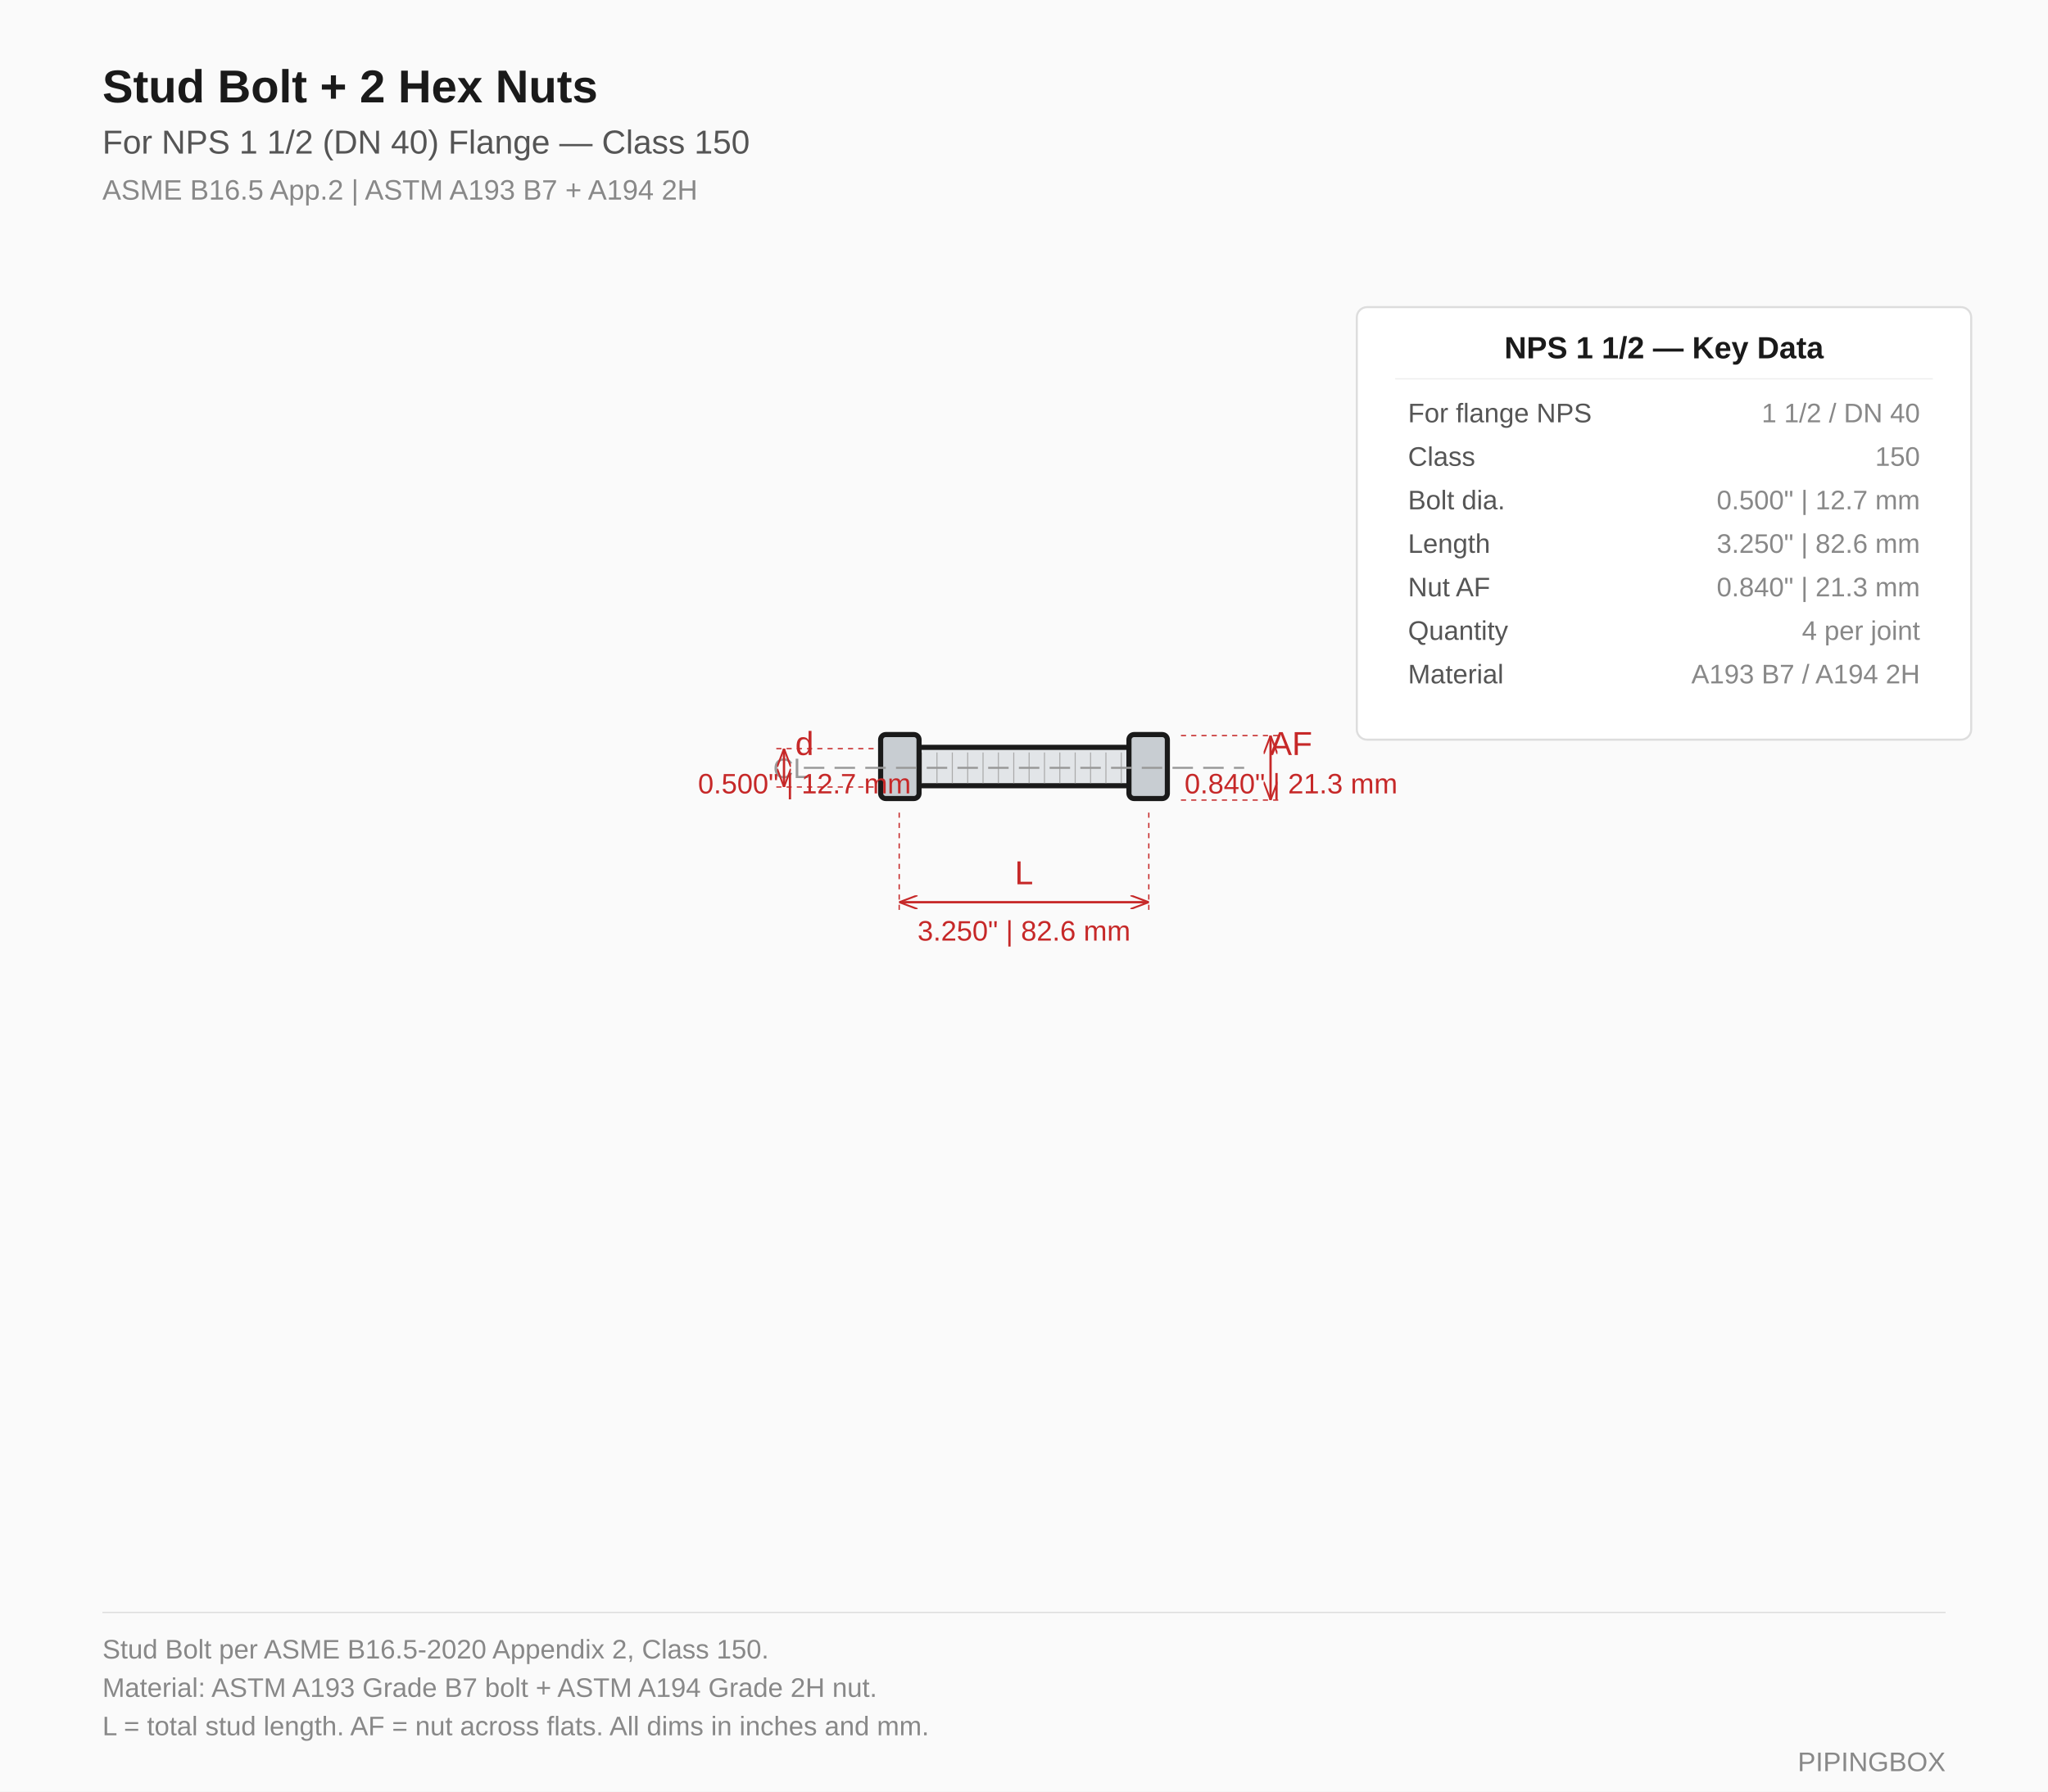
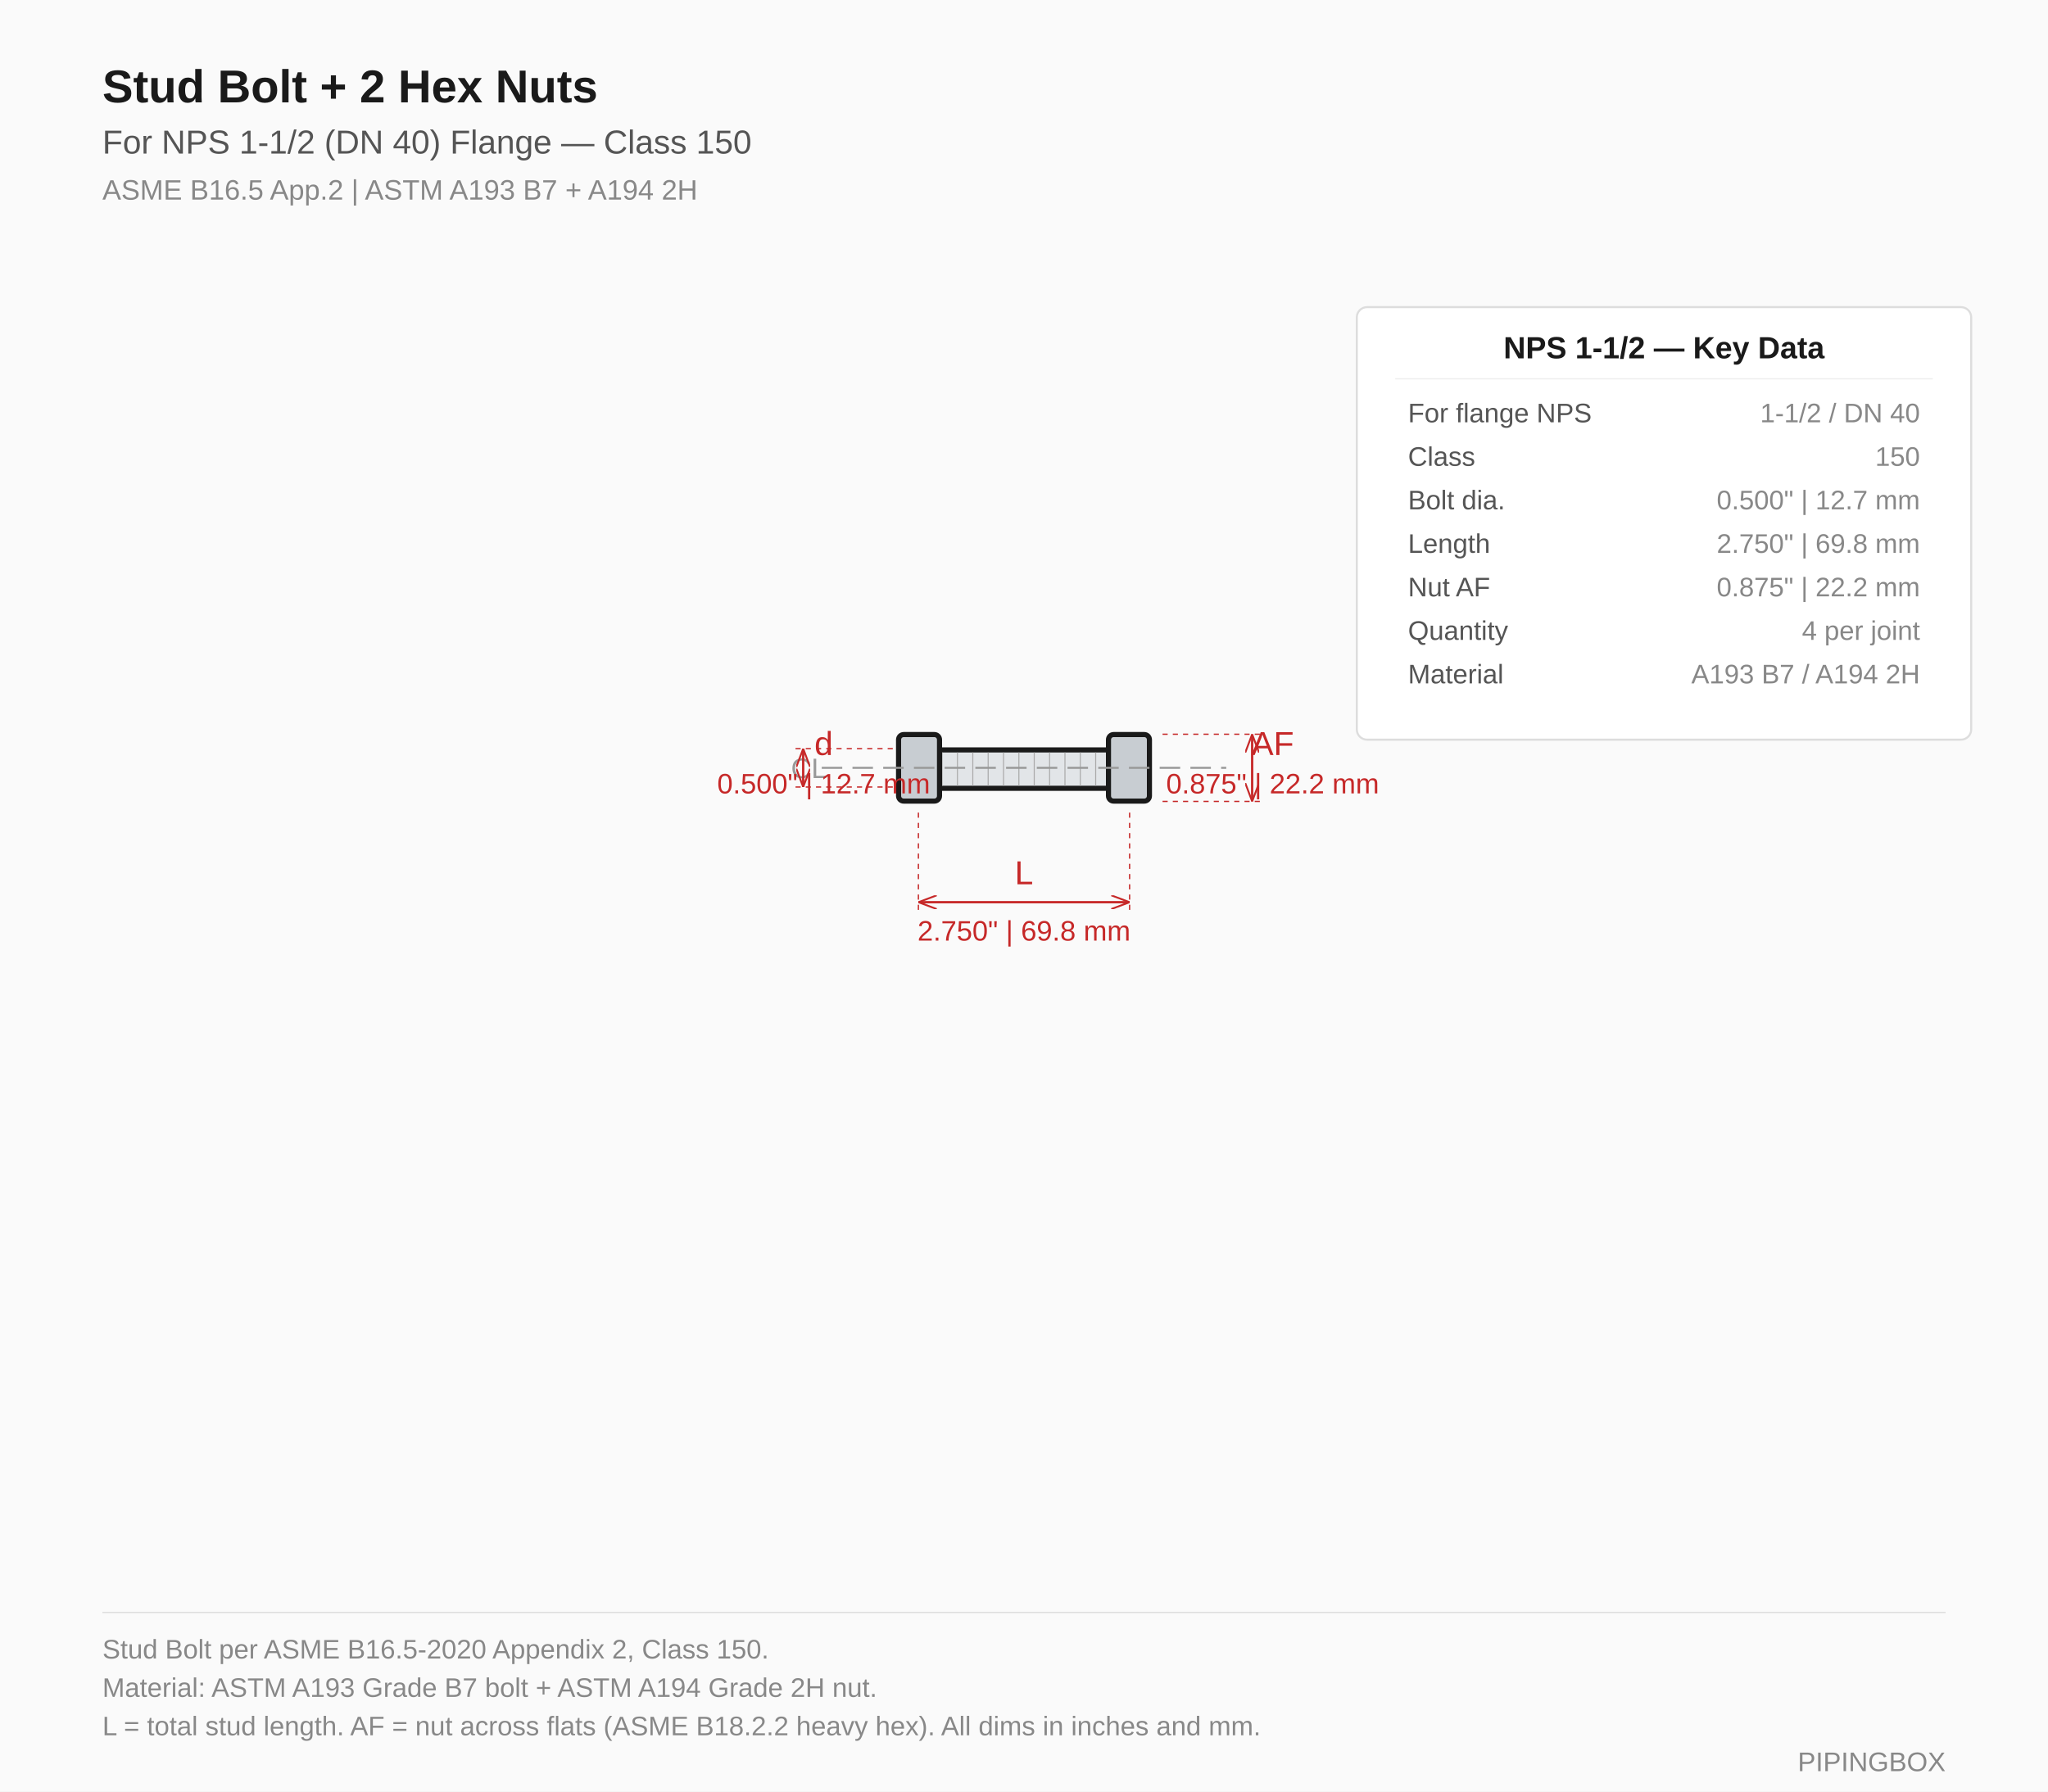
<svg xmlns="http://www.w3.org/2000/svg" viewBox="0 0 800 700" width="800" height="700">
  <defs>
    <style>
    .profile{stroke:#1a1a1a;stroke-width:2;fill:#e2e5e8}
    .bore{stroke:#555;stroke-width:1;fill:none;stroke-dasharray:4 2}
    .centerline{stroke:#999;stroke-width:.8;stroke-dasharray:8 4;fill:none}
    .dim-line{stroke:#c62828;stroke-width:.9;fill:none}
    .dim-text{font-family:'Segoe UI',Arial,sans-serif;font-size:13px;fill:#c62828;text-anchor:middle}
    .dim-sub{font-family:'Segoe UI',Arial,sans-serif;font-size:11px;fill:#c62828;text-anchor:middle}
    .title{font-family:'Segoe UI',Arial,sans-serif;font-size:18px;font-weight:600;fill:#1a1a1a}
    .subtitle{font-family:'Segoe UI',Arial,sans-serif;font-size:13px;fill:#555}
    .std-ref{font-family:'Segoe UI',Arial,sans-serif;font-size:11px;fill:#888}
    .note{font-family:'Segoe UI',Arial,sans-serif;font-size:10.5px;fill:#888}
    .label{font-family:'Segoe UI',Arial,sans-serif;font-size:11px;fill:#999;text-anchor:middle}
    .tbl-hdr{font-family:'Segoe UI',Arial,sans-serif;font-size:12px;fill:#1a1a1a;font-weight:600;text-anchor:middle}
    .tbl-key{font-family:'Segoe UI',Arial,sans-serif;font-size:10.5px;fill:#555;text-anchor:start}
    .tbl-val{font-family:'Segoe UI',Arial,sans-serif;font-size:10.5px;fill:#888;text-anchor:end}
  </style>
    <marker id="as" markerWidth="8" markerHeight="6" refX="0" refY="3" orient="auto">
      <path d="M8,0 L0,3 L8,6" fill="none" stroke="#c62828" stroke-width=".8" />
    </marker>
    <marker id="ae" markerWidth="8" markerHeight="6" refX="8" refY="3" orient="auto">
      <path d="M0,0 L8,3 L0,6" fill="none" stroke="#c62828" stroke-width=".8" />
    </marker>
  </defs>
  <rect width="800" height="700" fill="#fafafa" />
  <text x="40" y="40" class="title">Stud Bolt + 2 Hex Nuts</text>
-   <text x="40" y="60" class="subtitle">For NPS 1 1/2 (DN 40) Flange — Class 150</text>
+   <text x="40" y="60" class="subtitle">For NPS 1-1/2 (DN 40) Flange — Class 150</text>
  <text x="40" y="78" class="std-ref">ASME B16.5 App.2 | ASTM A193 B7 + A194 2H</text>
-   <rect x="351" y="292" width="98" height="15" class="profile" />
-   <line x1="354" y1="294" x2="354" y2="306" stroke="#aaa" stroke-width=".4" />
-   <line x1="360" y1="294" x2="360" y2="306" stroke="#aaa" stroke-width=".4" />
-   <line x1="366" y1="294" x2="366" y2="306" stroke="#aaa" stroke-width=".4" />
-   <line x1="372" y1="294" x2="372" y2="306" stroke="#aaa" stroke-width=".4" />
-   <line x1="378" y1="294" x2="378" y2="306" stroke="#aaa" stroke-width=".4" />
-   <line x1="384" y1="294" x2="384" y2="306" stroke="#aaa" stroke-width=".4" />
-   <line x1="390" y1="294" x2="390" y2="306" stroke="#aaa" stroke-width=".4" />
-   <line x1="396" y1="294" x2="396" y2="306" stroke="#aaa" stroke-width=".4" />
-   <line x1="402" y1="294" x2="402" y2="306" stroke="#aaa" stroke-width=".4" />
-   <line x1="408" y1="294" x2="408" y2="306" stroke="#aaa" stroke-width=".4" />
-   <line x1="414" y1="294" x2="414" y2="306" stroke="#aaa" stroke-width=".4" />
-   <line x1="420" y1="294" x2="420" y2="306" stroke="#aaa" stroke-width=".4" />
-   <line x1="426" y1="294" x2="426" y2="306" stroke="#aaa" stroke-width=".4" />
-   <line x1="432" y1="294" x2="432" y2="306" stroke="#aaa" stroke-width=".4" />
-   <line x1="438" y1="294" x2="438" y2="306" stroke="#aaa" stroke-width=".4" />
-   <line x1="444" y1="294" x2="444" y2="306" stroke="#aaa" stroke-width=".4" />
-   <rect x="344" y="287" width="15" height="25" rx="2" fill="#c8cdd2" stroke="#1a1a1a" stroke-width="2" />
-   <rect x="441" y="287" width="15" height="25" rx="2" fill="#c8cdd2" stroke="#1a1a1a" stroke-width="2" />
-   <line x1="314" y1="300" x2="486" y2="300" class="centerline" />
-   <text x="309" y="304" class="label" text-anchor="end">CL</text>
-   <line x1="351.25" y1="317.5" x2="351.25" y2="357.5" stroke="#c62828" stroke-width=".5" stroke-dasharray="2 2" />
-   <line x1="448.75" y1="317.5" x2="448.75" y2="357.5" stroke="#c62828" stroke-width=".5" stroke-dasharray="2 2" />
-   <line x1="351.25" y1="352.5" x2="448.75" y2="352.5" class="dim-line" marker-start="url(#as)" marker-end="url(#ae)" />
+   <rect x="359" y="293" width="83" height="15" class="profile" />
+   <line x1="362" y1="294" x2="362" y2="307" stroke="#aaa" stroke-width=".4" />
+   <line x1="368" y1="294" x2="368" y2="307" stroke="#aaa" stroke-width=".4" />
+   <line x1="374" y1="294" x2="374" y2="307" stroke="#aaa" stroke-width=".4" />
+   <line x1="380" y1="294" x2="380" y2="307" stroke="#aaa" stroke-width=".4" />
+   <line x1="386" y1="294" x2="386" y2="307" stroke="#aaa" stroke-width=".4" />
+   <line x1="392" y1="294" x2="392" y2="307" stroke="#aaa" stroke-width=".4" />
+   <line x1="398" y1="294" x2="398" y2="307" stroke="#aaa" stroke-width=".4" />
+   <line x1="404" y1="294" x2="404" y2="307" stroke="#aaa" stroke-width=".4" />
+   <line x1="410" y1="294" x2="410" y2="307" stroke="#aaa" stroke-width=".4" />
+   <line x1="416" y1="294" x2="416" y2="307" stroke="#aaa" stroke-width=".4" />
+   <line x1="422" y1="294" x2="422" y2="307" stroke="#aaa" stroke-width=".4" />
+   <line x1="428" y1="294" x2="428" y2="307" stroke="#aaa" stroke-width=".4" />
+   <line x1="434" y1="294" x2="434" y2="307" stroke="#aaa" stroke-width=".4" />
+   <rect x="351" y="287" width="16" height="26" rx="2" fill="#c8cdd2" stroke="#1a1a1a" stroke-width="2" />
+   <rect x="433" y="287" width="16" height="26" rx="2" fill="#c8cdd2" stroke="#1a1a1a" stroke-width="2" />
+   <line x1="321" y1="300" x2="479" y2="300" class="centerline" />
+   <text x="316" y="304" class="label" text-anchor="end">CL</text>
+   <line x1="358.75" y1="317.5" x2="358.75" y2="357.5" stroke="#c62828" stroke-width=".5" stroke-dasharray="2 2" />
+   <line x1="441.25" y1="317.5" x2="441.25" y2="357.5" stroke="#c62828" stroke-width=".5" stroke-dasharray="2 2" />
+   <line x1="358.75" y1="352.5" x2="441.25" y2="352.5" class="dim-line" marker-start="url(#as)" marker-end="url(#ae)" />
  <text x="400" y="345.5" class="dim-text">L</text>
-   <text x="400" y="367.5" class="dim-sub">3.250" | 82.6 mm</text>
-   <line x1="341.25" y1="292.5" x2="301.25" y2="292.5" stroke="#c62828" stroke-width=".5" stroke-dasharray="2 2" />
-   <line x1="341.25" y1="307.5" x2="301.25" y2="307.5" stroke="#c62828" stroke-width=".5" stroke-dasharray="2 2" />
-   <line x1="306.25" y1="292.5" x2="306.25" y2="307.5" class="dim-line" marker-start="url(#as)" marker-end="url(#ae)" />
-   <text x="314.25" y="295.0" class="dim-text" text-anchor="start">d</text>
-   <text x="314.25" y="310.0" class="dim-sub" text-anchor="start">0.500" | 12.7 mm</text>
-   <line x1="461.31" y1="287.4" x2="501.31" y2="287.4" stroke="#c62828" stroke-width=".5" stroke-dasharray="2 2" />
-   <line x1="461.31" y1="312.6" x2="501.31" y2="312.6" stroke="#c62828" stroke-width=".5" stroke-dasharray="2 2" />
-   <line x1="496.31" y1="287.4" x2="496.31" y2="312.6" class="dim-line" marker-start="url(#as)" marker-end="url(#ae)" />
-   <text x="504.31" y="295.0" class="dim-text" text-anchor="start">AF</text>
-   <text x="504.31" y="310.0" class="dim-sub" text-anchor="start">0.840" | 21.3 mm</text>
+   <text x="400" y="367.5" class="dim-sub">2.750" | 69.8 mm</text>
+   <line x1="348.75" y1="292.5" x2="308.75" y2="292.5" stroke="#c62828" stroke-width=".5" stroke-dasharray="2 2" />
+   <line x1="348.75" y1="307.5" x2="308.75" y2="307.5" stroke="#c62828" stroke-width=".5" stroke-dasharray="2 2" />
+   <line x1="313.75" y1="292.5" x2="313.75" y2="307.5" class="dim-line" marker-start="url(#as)" marker-end="url(#ae)" />
+   <text x="321.75" y="295" class="dim-text" text-anchor="start">d</text>
+   <text x="321.75" y="310" class="dim-sub" text-anchor="start">0.500" | 12.7 mm</text>
+   <line x1="454.125" y1="286.875" x2="494.125" y2="286.875" stroke="#c62828" stroke-width=".5" stroke-dasharray="2 2" />
+   <line x1="454.125" y1="313.125" x2="494.125" y2="313.125" stroke="#c62828" stroke-width=".5" stroke-dasharray="2 2" />
+   <line x1="489.125" y1="286.875" x2="489.125" y2="313.125" class="dim-line" marker-start="url(#as)" marker-end="url(#ae)" />
+   <text x="497.125" y="295" class="dim-text" text-anchor="start">AF</text>
+   <text x="497.125" y="310" class="dim-sub" text-anchor="start">0.875" | 22.2 mm</text>
  <rect x="530" y="120" width="240" height="169" rx="4" fill="white" stroke="#ddd" stroke-width=".8" />
-   <text x="650" y="140" class="tbl-hdr">NPS 1 1/2 — Key Data</text>
+   <text x="650" y="140" class="tbl-hdr">NPS 1-1/2 — Key Data</text>
  <line x1="545" y1="148" x2="755" y2="148" stroke="#eee" stroke-width=".5" />
  <text x="550" y="165" class="tbl-key">For flange NPS</text>
-   <text x="750" y="165" class="tbl-val">1 1/2 / DN 40</text>
+   <text x="750" y="165" class="tbl-val">1-1/2 / DN 40</text>
  <text x="550" y="182" class="tbl-key">Class</text>
  <text x="750" y="182" class="tbl-val">150</text>
  <text x="550" y="199" class="tbl-key">Bolt dia.</text>
  <text x="750" y="199" class="tbl-val">0.500" | 12.7 mm</text>
  <text x="550" y="216" class="tbl-key">Length</text>
-   <text x="750" y="216" class="tbl-val">3.250" | 82.6 mm</text>
+   <text x="750" y="216" class="tbl-val">2.750" | 69.8 mm</text>
  <text x="550" y="233" class="tbl-key">Nut AF</text>
-   <text x="750" y="233" class="tbl-val">0.840" | 21.3 mm</text>
+   <text x="750" y="233" class="tbl-val">0.875" | 22.2 mm</text>
  <text x="550" y="250" class="tbl-key">Quantity</text>
  <text x="750" y="250" class="tbl-val">4 per joint</text>
  <text x="550" y="267" class="tbl-key">Material</text>
  <text x="750" y="267" class="tbl-val">A193 B7 / A194 2H</text>
  <line x1="40" y1="630" x2="760" y2="630" stroke="#ddd" stroke-width=".5" />
  <text x="40" y="648" class="note">Stud Bolt per ASME B16.5-2020 Appendix 2, Class 150.</text>
  <text x="40" y="663" class="note">Material: ASTM A193 Grade B7 bolt + ASTM A194 Grade 2H nut.</text>
-   <text x="40" y="678" class="note">L = total stud length. AF = nut across flats. All dims in inches and mm.</text>
+   <text x="40" y="678" class="note">L = total stud length. AF = nut across flats (ASME B18.2.2 heavy hex). All dims in inches and mm.</text>
  <text x="760" y="692" class="note" text-anchor="end" fill="#ccc">PIPINGBOX</text>
</svg>
